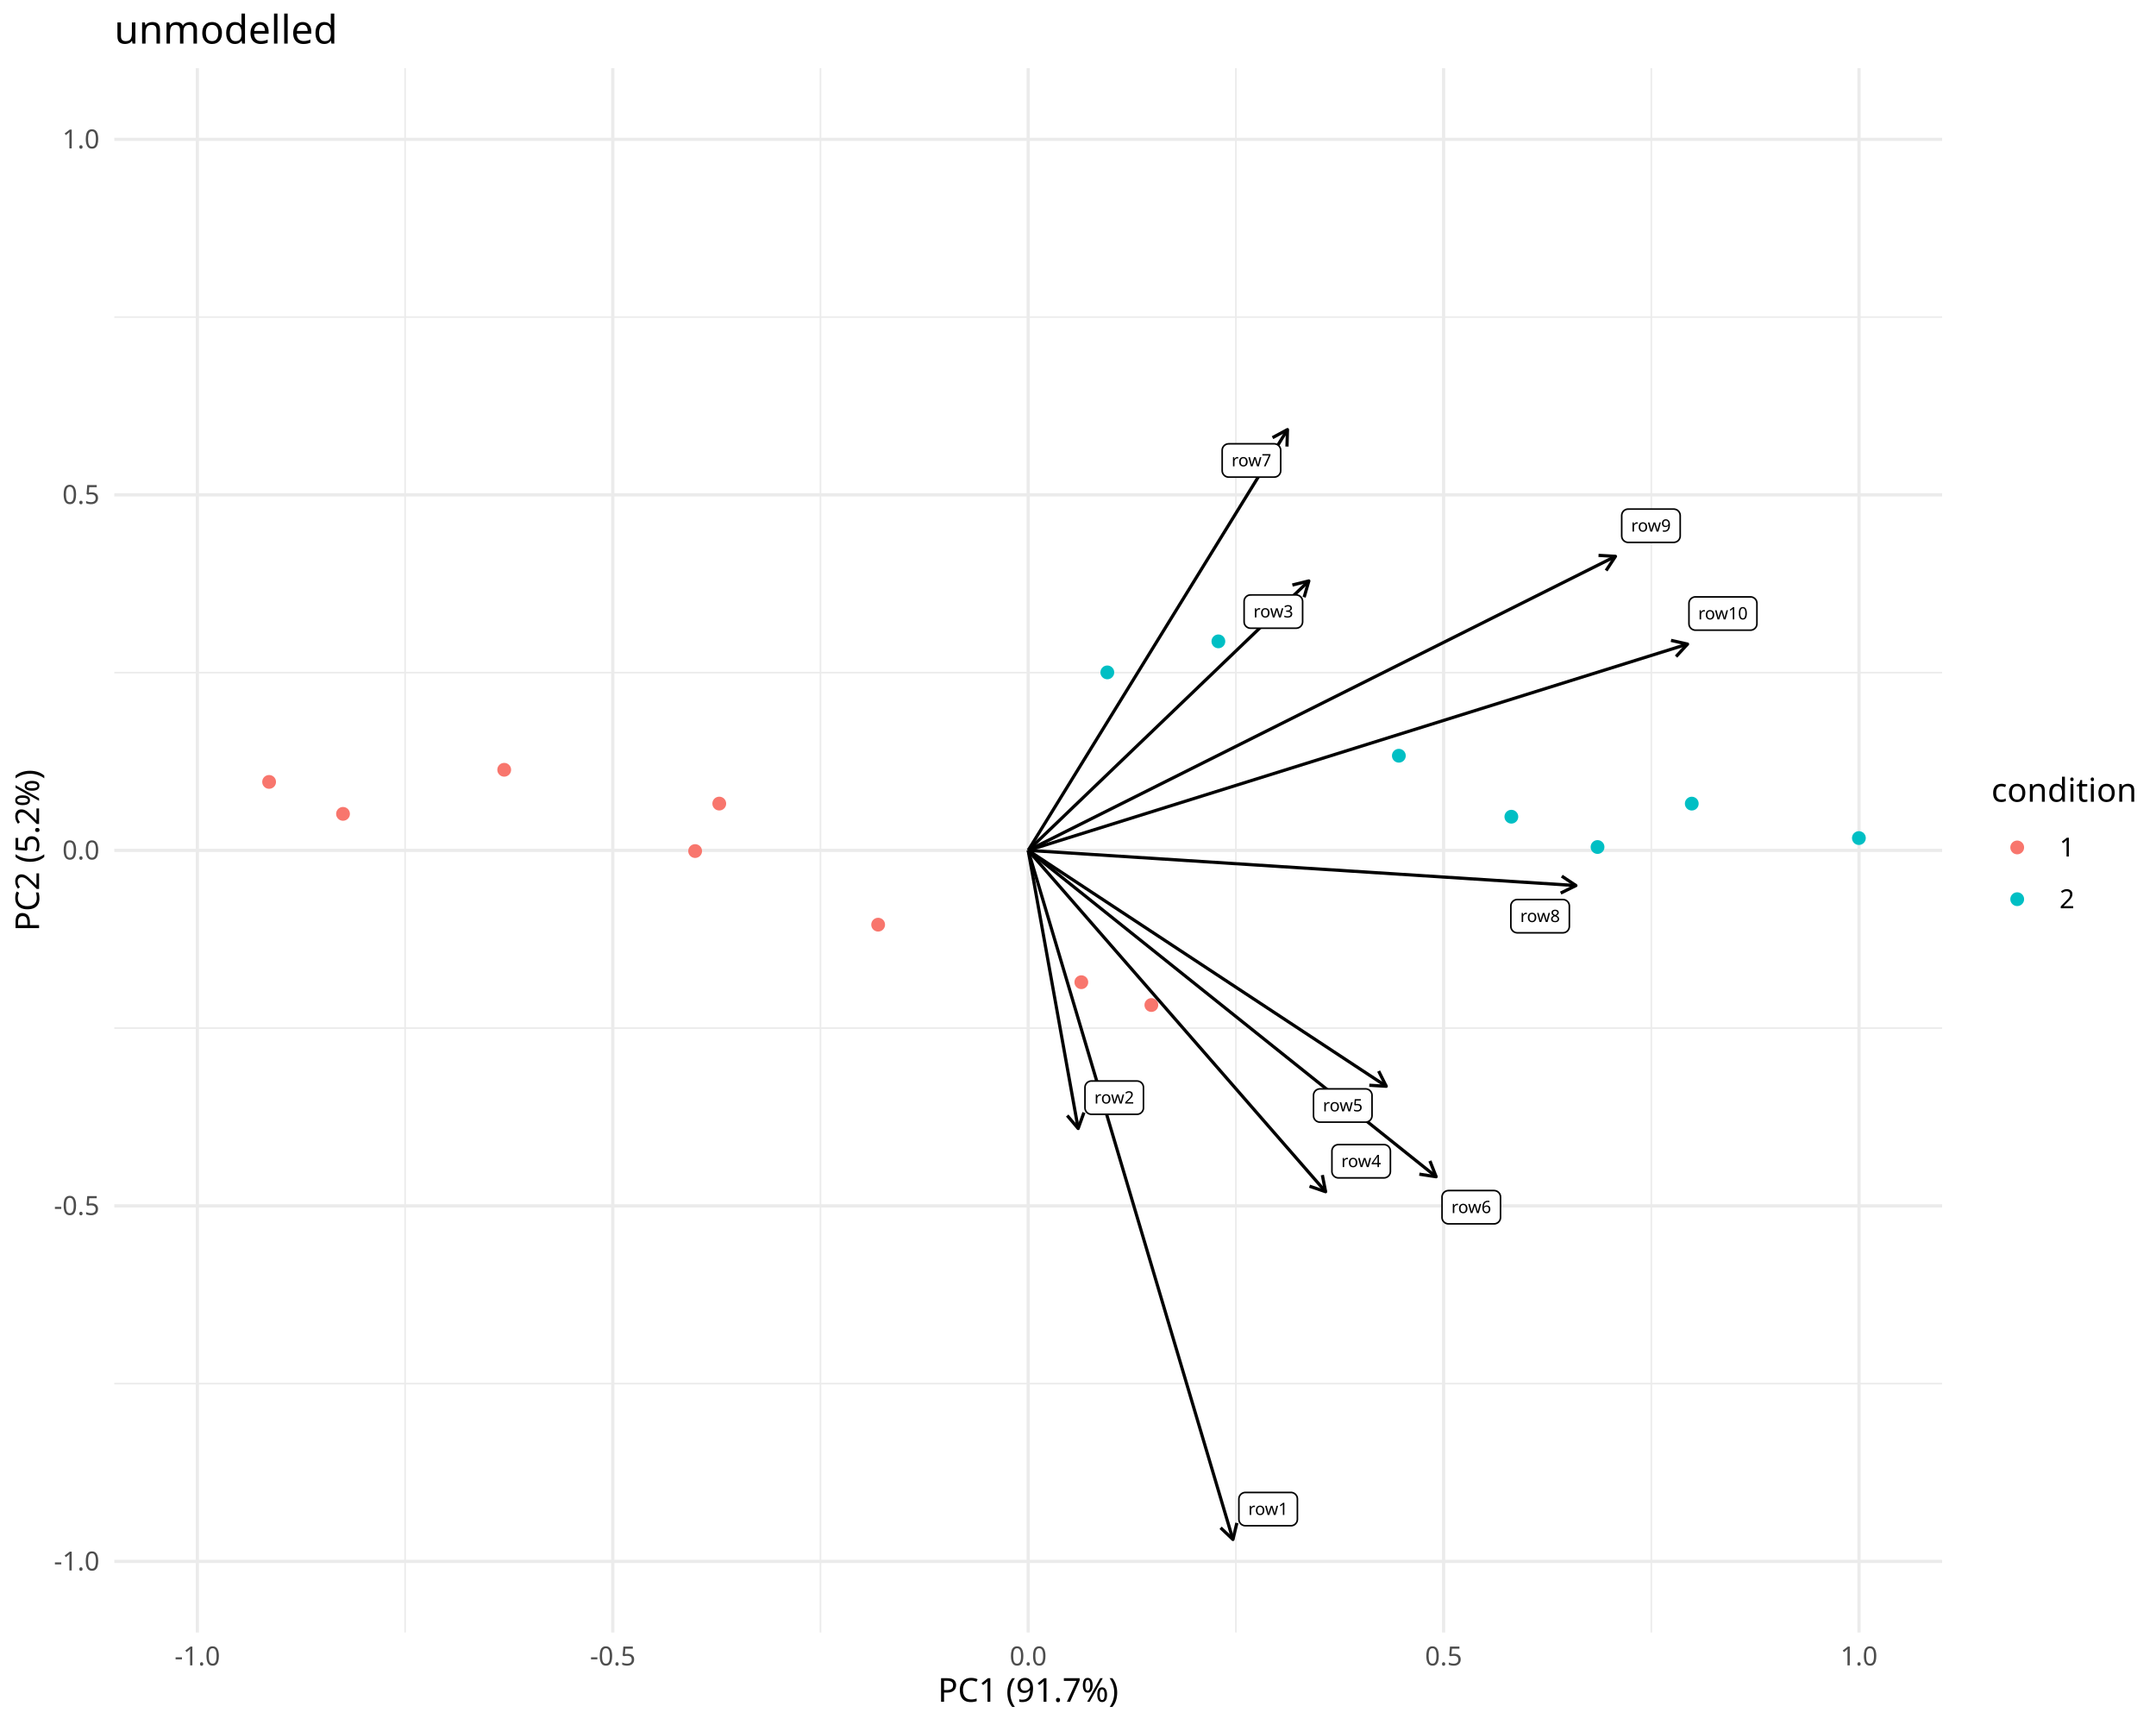
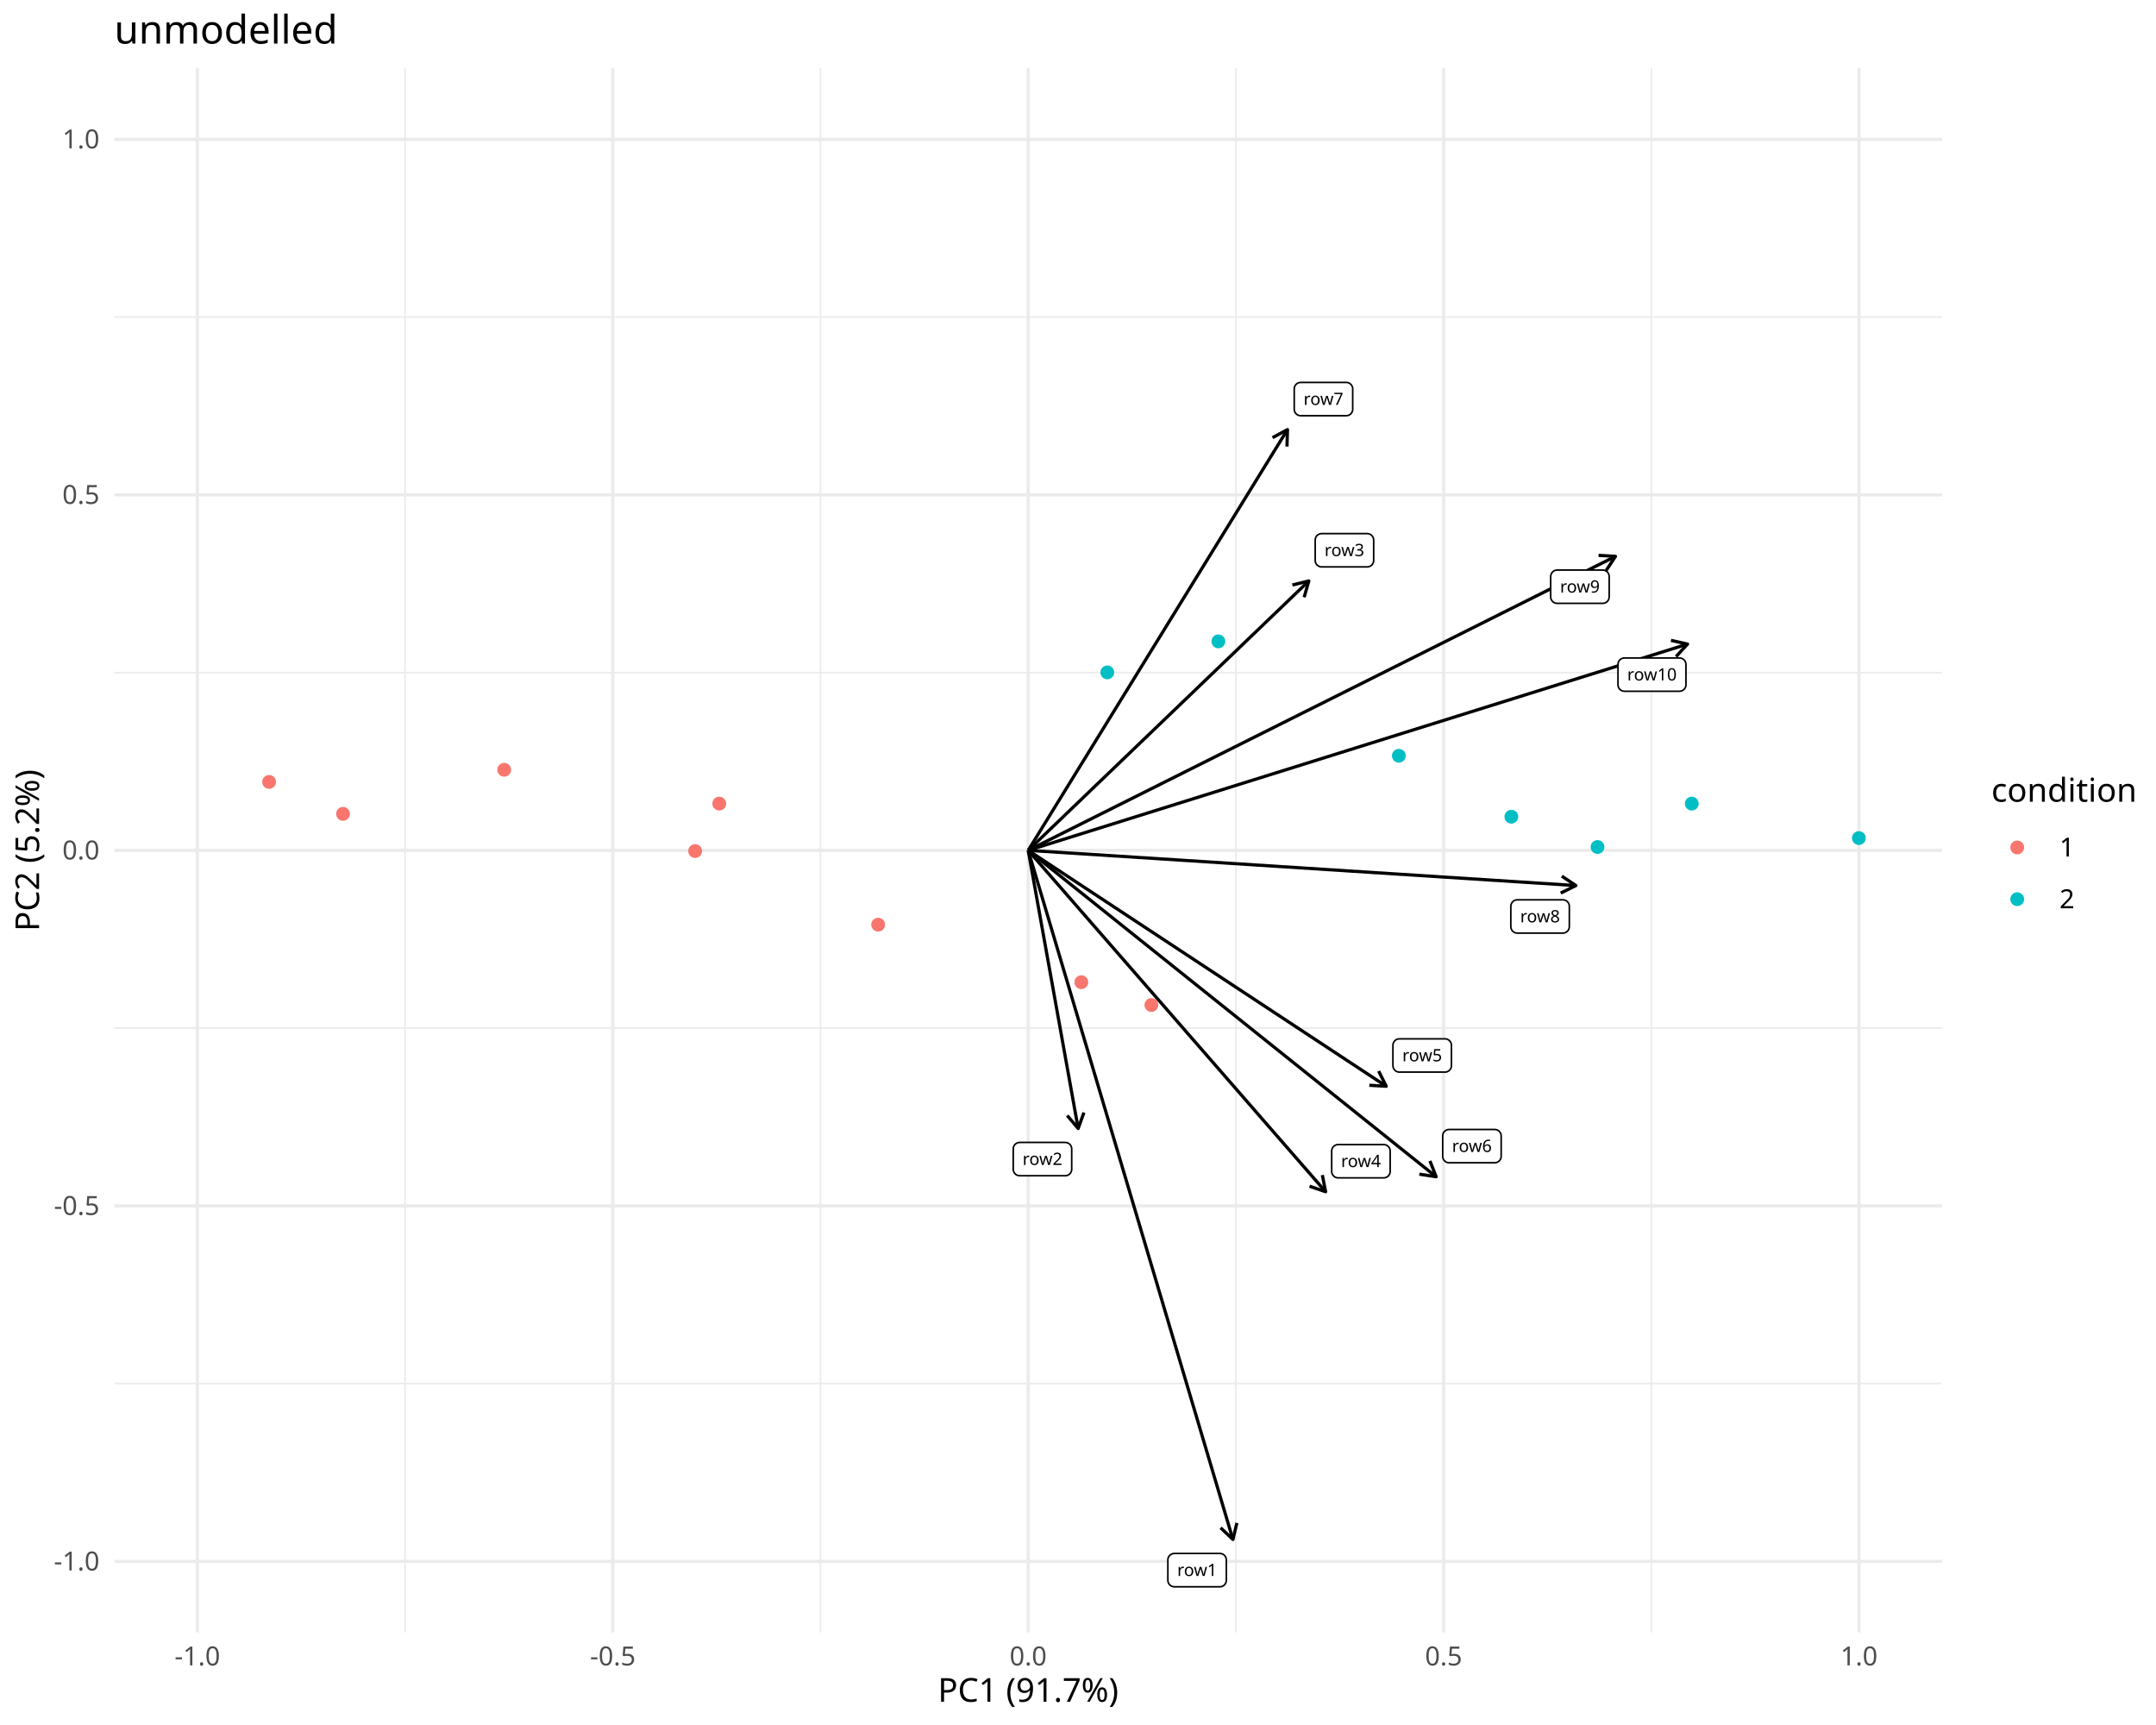
<svg xmlns="http://www.w3.org/2000/svg" class="svglite" data-engine-version="2.0" width="720.00pt" height="576.00pt" viewBox="0 0 720.00 576.00">
  <defs>
    <style type="text/css">
    .svglite line, .svglite polyline, .svglite polygon, .svglite path, .svglite rect, .svglite circle {
      fill: none;
      stroke: #000000;
      stroke-linecap: round;
      stroke-linejoin: round;
      stroke-miterlimit: 10.00;
    }
  </style>
  </defs>
  <rect width="100%" height="100%" style="stroke: none; fill: #FFFFFF;" />
  <defs>
    <clipPath id="cpMC4wMHw3MjAuMDB8MC4wMHw1NzYuMDA=">
      <rect x="0.00" y="0.00" width="720.00" height="576.00" />
    </clipPath>
  </defs>
  <g clip-path="url(#cpMC4wMHw3MjAuMDB8MC4wMHw1NzYuMDA=)">
    <rect x="0.00" y="0.00" width="720.00" height="576.00" style="stroke-width: 1.07; stroke: none; fill: #FFFFFF;" />
  </g>
  <defs>
    <clipPath id="cpMzguMTd8NjQ4LjU3fDIyLjc4fDU0NS4xMQ==">
      <rect x="38.17" y="22.78" width="610.40" height="522.33" />
    </clipPath>
  </defs>
  <g clip-path="url(#cpMzguMTd8NjQ4LjU3fDIyLjc4fDU0NS4xMQ==)">
    <polyline points="38.17,462.01 648.57,462.01 " style="stroke-width: 0.53; stroke: #EBEBEB; stroke-linecap: butt;" />
    <polyline points="38.17,343.30 648.57,343.30 " style="stroke-width: 0.53; stroke: #EBEBEB; stroke-linecap: butt;" />
    <polyline points="38.17,224.59 648.57,224.59 " style="stroke-width: 0.53; stroke: #EBEBEB; stroke-linecap: butt;" />
    <polyline points="38.17,105.88 648.57,105.88 " style="stroke-width: 0.53; stroke: #EBEBEB; stroke-linecap: butt;" />
    <polyline points="135.28,545.11 135.28,22.78 " style="stroke-width: 0.53; stroke: #EBEBEB; stroke-linecap: butt;" />
    <polyline points="274.00,545.11 274.00,22.78 " style="stroke-width: 0.53; stroke: #EBEBEB; stroke-linecap: butt;" />
    <polyline points="412.73,545.11 412.73,22.78 " style="stroke-width: 0.53; stroke: #EBEBEB; stroke-linecap: butt;" />
    <polyline points="551.46,545.11 551.46,22.78 " style="stroke-width: 0.53; stroke: #EBEBEB; stroke-linecap: butt;" />
    <polyline points="38.17,521.37 648.57,521.37 " style="stroke-width: 1.07; stroke: #EBEBEB; stroke-linecap: butt;" />
    <polyline points="38.17,402.66 648.57,402.66 " style="stroke-width: 1.07; stroke: #EBEBEB; stroke-linecap: butt;" />
    <polyline points="38.17,283.95 648.57,283.95 " style="stroke-width: 1.07; stroke: #EBEBEB; stroke-linecap: butt;" />
    <polyline points="38.17,165.24 648.57,165.24 " style="stroke-width: 1.07; stroke: #EBEBEB; stroke-linecap: butt;" />
    <polyline points="38.17,46.53 648.57,46.53 " style="stroke-width: 1.07; stroke: #EBEBEB; stroke-linecap: butt;" />
    <polyline points="65.91,545.11 65.91,22.78 " style="stroke-width: 1.07; stroke: #EBEBEB; stroke-linecap: butt;" />
    <polyline points="204.64,545.11 204.64,22.78 " style="stroke-width: 1.07; stroke: #EBEBEB; stroke-linecap: butt;" />
    <polyline points="343.37,545.11 343.37,22.78 " style="stroke-width: 1.07; stroke: #EBEBEB; stroke-linecap: butt;" />
    <polyline points="482.10,545.11 482.10,22.78 " style="stroke-width: 1.07; stroke: #EBEBEB; stroke-linecap: butt;" />
    <polyline points="620.82,545.11 620.82,22.78 " style="stroke-width: 1.07; stroke: #EBEBEB; stroke-linecap: butt;" />
    <circle cx="89.87" cy="261.09" r="1.95" style="stroke-width: 0.71; stroke: #F8766D; fill: #F8766D;" />
    <circle cx="369.79" cy="224.52" r="1.95" style="stroke-width: 0.71; stroke: #00BFC4; fill: #00BFC4;" />
    <circle cx="114.55" cy="271.76" r="1.95" style="stroke-width: 0.71; stroke: #F8766D; fill: #F8766D;" />
    <circle cx="406.88" cy="214.16" r="1.95" style="stroke-width: 0.71; stroke: #00BFC4; fill: #00BFC4;" />
    <circle cx="168.38" cy="257.04" r="1.95" style="stroke-width: 0.71; stroke: #F8766D; fill: #F8766D;" />
    <circle cx="467.15" cy="252.35" r="1.95" style="stroke-width: 0.71; stroke: #00BFC4; fill: #00BFC4;" />
    <circle cx="232.14" cy="284.18" r="1.95" style="stroke-width: 0.71; stroke: #F8766D; fill: #F8766D;" />
    <circle cx="504.72" cy="272.71" r="1.95" style="stroke-width: 0.71; stroke: #00BFC4; fill: #00BFC4;" />
    <circle cx="240.20" cy="268.33" r="1.95" style="stroke-width: 0.71; stroke: #F8766D; fill: #F8766D;" />
    <circle cx="533.50" cy="282.83" r="1.95" style="stroke-width: 0.71; stroke: #00BFC4; fill: #00BFC4;" />
    <circle cx="293.26" cy="308.76" r="1.95" style="stroke-width: 0.71; stroke: #F8766D; fill: #F8766D;" />
    <circle cx="564.97" cy="268.34" r="1.95" style="stroke-width: 0.71; stroke: #00BFC4; fill: #00BFC4;" />
    <circle cx="361.11" cy="327.97" r="1.95" style="stroke-width: 0.71; stroke: #F8766D; fill: #F8766D;" />
    <circle cx="620.78" cy="279.84" r="1.95" style="stroke-width: 0.71; stroke: #00BFC4; fill: #00BFC4;" />
    <circle cx="384.50" cy="335.59" r="1.95" style="stroke-width: 0.71; stroke: #F8766D; fill: #F8766D;" />
    <line x1="343.37" y1="283.95" x2="411.74" y2="514.05" style="stroke-width: 1.07; stroke-linecap: butt;" />
    <polyline points="407.63,510.15 411.74,514.05 413.06,508.53 " style="stroke-width: 1.07; stroke-linecap: butt;" />
    <line x1="343.37" y1="283.95" x2="360.06" y2="376.82" style="stroke-width: 1.07; stroke-linecap: butt;" />
    <polyline points="356.40,372.49 360.06,376.82 361.98,371.49 " style="stroke-width: 1.07; stroke-linecap: butt;" />
    <line x1="343.37" y1="283.95" x2="437.09" y2="193.98" style="stroke-width: 1.07; stroke-linecap: butt;" />
    <polyline points="435.52,199.43 437.09,193.98 431.59,195.34 " style="stroke-width: 1.07; stroke-linecap: butt;" />
    <line x1="343.37" y1="283.95" x2="442.69" y2="397.93" style="stroke-width: 1.07; stroke-linecap: butt;" />
    <polyline points="437.32,396.09 442.69,397.93 441.60,392.37 " style="stroke-width: 1.07; stroke-linecap: butt;" />
    <line x1="343.37" y1="283.95" x2="462.94" y2="362.72" style="stroke-width: 1.07; stroke-linecap: butt;" />
    <polyline points="457.28,362.38 462.94,362.72 460.40,357.65 " style="stroke-width: 1.07; stroke-linecap: butt;" />
    <line x1="343.37" y1="283.95" x2="479.60" y2="392.93" style="stroke-width: 1.07; stroke-linecap: butt;" />
    <polyline points="473.99,392.07 479.60,392.93 477.53,387.65 " style="stroke-width: 1.07; stroke-linecap: butt;" />
    <line x1="343.37" y1="283.95" x2="429.95" y2="143.45" style="stroke-width: 1.07; stroke-linecap: butt;" />
    <polyline points="429.79,149.11 429.95,143.45 424.96,146.14 " style="stroke-width: 1.07; stroke-linecap: butt;" />
    <line x1="343.37" y1="283.95" x2="526.28" y2="295.70" style="stroke-width: 1.07; stroke-linecap: butt;" />
    <polyline points="521.20,298.21 526.28,295.70 521.56,292.55 " style="stroke-width: 1.07; stroke-linecap: butt;" />
    <line x1="343.37" y1="283.95" x2="539.49" y2="185.77" style="stroke-width: 1.07; stroke-linecap: butt;" />
    <polyline points="536.37,190.51 539.49,185.77 533.83,185.44 " style="stroke-width: 1.07; stroke-linecap: butt;" />
    <line x1="343.37" y1="283.95" x2="563.56" y2="215.07" style="stroke-width: 1.07; stroke-linecap: butt;" />
    <polyline points="559.72,219.24 563.56,215.07 558.03,213.83 " style="stroke-width: 1.07; stroke-linecap: butt;" />
-     <polygon points="415.89,509.46 431.11,509.46 431.02,509.46 431.37,509.45 431.71,509.38 432.03,509.25 432.34,509.08 432.60,508.86 432.83,508.60 433.02,508.31 433.16,507.99 433.24,507.65 433.27,507.30 433.27,507.30 433.27,500.51 433.27,500.51 433.24,500.16 433.16,499.82 433.02,499.50 432.83,499.21 432.60,498.95 432.34,498.73 432.03,498.56 431.71,498.43 431.37,498.36 431.11,498.35 415.89,498.35 416.15,498.36 415.81,498.35 415.46,498.39 415.13,498.49 414.81,498.64 414.53,498.83 414.28,499.07 414.07,499.35 413.90,499.66 413.79,499.99 413.74,500.33 413.73,500.51 413.73,507.30 413.74,507.13 413.74,507.48 413.79,507.82 413.90,508.15 414.07,508.46 414.28,508.74 414.53,508.98 414.81,509.17 415.13,509.32 415.46,509.42 415.81,509.46 " style="stroke-width: 0.53; fill: #FFFFFF;" />
-     <text x="423.50" y="505.86" text-anchor="middle" style="font-size: 5.69px; font-family: sans;" textLength="12.34px" lengthAdjust="spacingAndGlyphs">row1</text>
-     <polygon points="364.49,372.08 379.70,372.08 379.62,372.08 379.96,372.06 380.31,371.99 380.63,371.87 380.93,371.69 381.20,371.47 381.43,371.21 381.62,370.92 381.75,370.60 381.84,370.26 381.86,369.92 381.86,369.92 381.86,363.12 381.86,363.12 381.84,362.77 381.75,362.44 381.62,362.12 381.43,361.82 381.20,361.56 380.93,361.34 380.63,361.17 380.31,361.05 379.96,360.98 379.70,360.96 364.49,360.96 364.75,360.98 364.40,360.96 364.06,361.00 363.72,361.10 363.41,361.25 363.12,361.45 362.87,361.69 362.66,361.97 362.50,362.27 362.39,362.60 362.34,362.95 362.33,363.12 362.33,369.92 362.34,369.74 362.34,370.09 362.39,370.43 362.50,370.76 362.66,371.07 362.87,371.35 363.12,371.59 363.41,371.79 363.72,371.94 364.06,372.03 364.40,372.08 " style="stroke-width: 0.53; fill: #FFFFFF;" />
-     <text x="372.10" y="368.48" text-anchor="middle" style="font-size: 5.69px; font-family: sans;" textLength="12.34px" lengthAdjust="spacingAndGlyphs">row2</text>
-     <polygon points="417.63,209.77 432.85,209.77 432.76,209.77 433.11,209.75 433.45,209.68 433.77,209.56 434.07,209.39 434.34,209.17 434.57,208.91 434.76,208.61 434.89,208.29 434.98,207.96 435.01,207.61 435.01,207.61 435.01,200.81 435.01,200.81 434.98,200.47 434.89,200.13 434.76,199.81 434.57,199.52 434.34,199.26 434.07,199.04 433.77,198.86 433.45,198.74 433.11,198.67 432.85,198.65 417.63,198.65 417.89,198.67 417.54,198.66 417.20,198.70 416.86,198.79 416.55,198.94 416.26,199.14 416.01,199.38 415.80,199.66 415.64,199.97 415.53,200.30 415.48,200.64 415.47,200.81 415.47,207.61 415.48,207.44 415.48,207.78 415.53,208.13 415.64,208.46 415.80,208.76 416.01,209.04 416.26,209.28 416.55,209.48 416.86,209.63 417.20,209.73 417.54,209.77 " style="stroke-width: 0.53; fill: #FFFFFF;" />
-     <text x="425.24" y="206.17" text-anchor="middle" style="font-size: 5.69px; font-family: sans;" textLength="12.34px" lengthAdjust="spacingAndGlyphs">row3</text>
-     <polygon points="446.96,393.31 462.17,393.31 462.08,393.31 462.43,393.30 462.77,393.23 463.10,393.10 463.40,392.93 463.67,392.71 463.90,392.45 464.08,392.16 464.22,391.84 464.30,391.50 464.33,391.15 464.33,391.15 464.33,384.36 464.33,384.36 464.30,384.01 464.22,383.67 464.08,383.35 463.90,383.06 463.67,382.80 463.40,382.58 463.10,382.40 462.77,382.28 462.43,382.21 462.17,382.20 446.96,382.20 447.22,382.21 446.87,382.20 446.52,382.24 446.19,382.34 445.88,382.48 445.59,382.68 445.34,382.92 445.13,383.20 444.97,383.51 444.86,383.84 444.80,384.18 444.80,384.36 444.80,391.15 444.80,390.98 444.80,391.33 444.86,391.67 444.97,392.00 445.13,392.31 445.34,392.58 445.59,392.82 445.88,393.02 446.19,393.17 446.52,393.27 446.87,393.31 " style="stroke-width: 0.53; fill: #FFFFFF;" />
-     <text x="454.56" y="389.71" text-anchor="middle" style="font-size: 5.69px; font-family: sans;" textLength="12.34px" lengthAdjust="spacingAndGlyphs">row4</text>
-     <polygon points="440.81,374.70 456.03,374.70 455.94,374.70 456.29,374.69 456.63,374.62 456.95,374.49 457.25,374.32 457.52,374.10 457.75,373.84 457.94,373.55 458.07,373.23 458.16,372.89 458.19,372.54 458.19,372.54 458.19,365.75 458.19,365.75 458.16,365.40 458.07,365.06 457.94,364.74 457.75,364.45 457.52,364.19 457.25,363.97 456.95,363.79 456.63,363.67 456.29,363.60 456.03,363.59 440.81,363.59 441.07,363.60 440.72,363.59 440.38,363.63 440.04,363.73 439.73,363.88 439.44,364.07 439.19,364.31 438.98,364.59 438.82,364.90 438.71,365.23 438.66,365.57 438.65,365.75 438.65,372.54 438.66,372.37 438.66,372.72 438.71,373.06 438.82,373.39 438.98,373.70 439.19,373.97 439.44,374.22 439.73,374.41 440.04,374.56 440.38,374.66 440.72,374.70 " style="stroke-width: 0.53; fill: #FFFFFF;" />
-     <text x="448.42" y="371.10" text-anchor="middle" style="font-size: 5.69px; font-family: sans;" textLength="12.34px" lengthAdjust="spacingAndGlyphs">row5</text>
-     <polygon points="483.73,408.66 498.94,408.66 498.86,408.66 499.20,408.65 499.54,408.58 499.87,408.45 500.17,408.28 500.44,408.06 500.67,407.80 500.86,407.50 500.99,407.19 501.07,406.85 501.10,406.50 501.10,406.50 501.10,399.70 501.10,399.70 501.07,399.36 500.99,399.02 500.86,398.70 500.67,398.41 500.44,398.15 500.17,397.93 499.87,397.75 499.54,397.63 499.20,397.56 498.94,397.54 483.73,397.54 483.99,397.56 483.64,397.55 483.29,397.59 482.96,397.69 482.65,397.83 482.36,398.03 482.11,398.27 481.90,398.55 481.74,398.86 481.63,399.19 481.57,399.53 481.57,399.70 481.57,406.50 481.57,406.33 481.57,406.67 481.63,407.02 481.74,407.35 481.90,407.66 482.11,407.93 482.36,408.17 482.65,408.37 482.96,408.52 483.29,408.62 483.64,408.66 " style="stroke-width: 0.53; fill: #FFFFFF;" />
-     <text x="491.33" y="405.06" text-anchor="middle" style="font-size: 5.69px; font-family: sans;" textLength="12.34px" lengthAdjust="spacingAndGlyphs">row6</text>
-     <polygon points="410.31,159.31 425.53,159.31 425.44,159.31 425.79,159.29 426.13,159.22 426.45,159.10 426.75,158.93 427.02,158.71 427.25,158.45 427.44,158.15 427.58,157.83 427.66,157.50 427.69,157.15 427.69,157.15 427.69,150.35 427.69,150.35 427.66,150.01 427.58,149.67 427.44,149.35 427.25,149.06 427.02,148.80 426.75,148.58 426.45,148.40 426.13,148.28 425.79,148.21 425.53,148.19 410.31,148.19 410.57,148.21 410.22,148.20 409.88,148.24 409.55,148.33 409.23,148.48 408.95,148.68 408.69,148.92 408.49,149.20 408.32,149.51 408.21,149.84 408.16,150.18 408.15,150.35 408.15,157.15 408.16,156.98 408.16,157.32 408.21,157.67 408.32,158.00 408.49,158.30 408.69,158.58 408.95,158.82 409.23,159.02 409.55,159.17 409.88,159.27 410.22,159.31 " style="stroke-width: 0.53; fill: #FFFFFF;" />
-     <text x="417.92" y="155.71" text-anchor="middle" style="font-size: 5.69px; font-family: sans;" textLength="12.34px" lengthAdjust="spacingAndGlyphs">row7</text>
-     <polygon points="506.71,311.48 521.93,311.48 521.84,311.48 522.19,311.46 522.53,311.39 522.85,311.27 523.16,311.10 523.42,310.88 523.65,310.62 523.84,310.32 523.98,310.00 524.06,309.66 524.09,309.32 524.09,309.32 524.09,302.52 524.09,302.52 524.06,302.18 523.98,301.84 523.84,301.52 523.65,301.22 523.42,300.96 523.16,300.74 522.85,300.57 522.53,300.45 522.19,300.38 521.93,300.36 506.71,300.36 506.97,300.38 506.63,300.36 506.28,300.41 505.95,300.50 505.63,300.65 505.35,300.85 505.10,301.09 504.89,301.37 504.72,301.68 504.61,302.00 504.56,302.35 504.55,302.52 504.55,309.32 504.56,309.14 504.56,309.49 504.61,309.83 504.72,310.16 504.89,310.47 505.10,310.75 505.35,310.99 505.63,311.19 505.95,311.34 506.28,311.43 506.63,311.48 " style="stroke-width: 0.53; fill: #FFFFFF;" />
-     <text x="514.32" y="307.88" text-anchor="middle" style="font-size: 5.69px; font-family: sans;" textLength="12.34px" lengthAdjust="spacingAndGlyphs">row8</text>
-     <polygon points="543.73,181.11 558.95,181.11 558.86,181.11 559.21,181.09 559.55,181.02 559.87,180.90 560.17,180.73 560.44,180.51 560.67,180.25 560.86,179.95 560.99,179.63 561.08,179.30 561.11,178.95 561.11,178.95 561.11,172.15 561.11,172.15 561.08,171.81 560.99,171.47 560.86,171.15 560.67,170.85 560.44,170.59 560.17,170.37 559.87,170.20 559.55,170.08 559.21,170.01 558.95,169.99 543.73,169.99 543.99,170.01 543.64,169.99 543.30,170.04 542.96,170.13 542.65,170.28 542.36,170.48 542.11,170.72 541.90,171.00 541.74,171.31 541.63,171.64 541.58,171.98 541.57,172.15 541.57,178.95 541.58,178.77 541.58,179.12 541.63,179.47 541.74,179.80 541.90,180.10 542.11,180.38 542.36,180.62 542.65,180.82 542.96,180.97 543.30,181.07 543.64,181.11 " style="stroke-width: 0.53; fill: #FFFFFF;" />
-     <text x="551.34" y="177.51" text-anchor="middle" style="font-size: 5.69px; font-family: sans;" textLength="12.34px" lengthAdjust="spacingAndGlyphs">row9</text>
-     <polygon points="566.19,210.42 584.57,210.42 584.49,210.42 584.83,210.41 585.17,210.34 585.50,210.21 585.80,210.04 586.07,209.82 586.30,209.56 586.49,209.27 586.62,208.95 586.70,208.61 586.73,208.26 586.73,208.26 586.73,201.47 586.73,201.47 586.70,201.12 586.62,200.78 586.49,200.46 586.30,200.17 586.07,199.91 585.80,199.69 585.50,199.51 585.17,199.39 584.83,199.32 584.57,199.31 566.19,199.31 566.45,199.32 566.10,199.31 565.76,199.35 565.43,199.45 565.11,199.60 564.83,199.79 564.58,200.03 564.37,200.31 564.20,200.62 564.09,200.95 564.04,201.29 564.03,201.47 564.03,208.26 564.04,208.09 564.04,208.44 564.09,208.78 564.20,209.11 564.37,209.42 564.58,209.69 564.83,209.94 565.11,210.13 565.43,210.28 565.76,210.38 566.10,210.42 " style="stroke-width: 0.53; fill: #FFFFFF;" />
-     <text x="575.38" y="206.82" text-anchor="middle" style="font-size: 5.69px; font-family: sans;" textLength="15.50px" lengthAdjust="spacingAndGlyphs">row10</text>
+     <polygon points="392.17,529.84 407.38,529.84 407.29,529.84 407.64,529.82 407.98,529.75 408.31,529.63 408.61,529.46 408.88,529.24 409.11,528.98 409.29,528.68 409.43,528.36 409.51,528.02 409.54,527.68 409.54,527.68 409.54,520.88 409.54,520.88 409.51,520.54 409.43,520.20 409.29,519.88 409.11,519.58 408.88,519.32 408.61,519.10 408.31,518.93 407.98,518.81 407.64,518.74 407.38,518.72 392.17,518.72 392.43,518.74 392.08,518.72 391.73,518.77 391.40,518.86 391.09,519.01 390.80,519.21 390.55,519.45 390.34,519.73 390.18,520.04 390.07,520.36 390.01,520.71 390.01,520.88 390.01,527.68 390.01,527.50 390.01,527.85 390.07,528.19 390.18,528.52 390.34,528.83 390.55,529.11 390.80,529.35 391.09,529.55 391.40,529.70 391.73,529.79 392.08,529.84 " style="stroke-width: 0.53; fill: #FFFFFF;" />
+     <text x="399.77" y="526.24" text-anchor="middle" style="font-size: 5.69px; font-family: sans;" textLength="12.34px" lengthAdjust="spacingAndGlyphs">row1</text>
+     <polygon points="340.53,392.59 355.74,392.59 355.66,392.59 356.00,392.58 356.34,392.51 356.67,392.38 356.97,392.21 357.24,391.99 357.47,391.73 357.65,391.43 357.79,391.11 357.87,390.78 357.90,390.43 357.90,390.43 357.90,383.63 357.90,383.63 357.87,383.29 357.79,382.95 357.65,382.63 357.47,382.34 357.24,382.08 356.97,381.86 356.67,381.68 356.34,381.56 356.00,381.49 355.74,381.47 340.53,381.47 340.79,381.49 340.44,381.48 340.09,381.52 339.76,381.62 339.45,381.76 339.16,381.96 338.91,382.20 338.70,382.48 338.54,382.79 338.43,383.12 338.37,383.46 338.37,383.63 338.37,390.43 338.37,390.26 338.37,390.60 338.43,390.95 338.54,391.28 338.70,391.59 338.91,391.86 339.16,392.10 339.45,392.30 339.76,392.45 340.09,392.55 340.44,392.59 " style="stroke-width: 0.53; fill: #FFFFFF;" />
+     <text x="348.13" y="388.99" text-anchor="middle" style="font-size: 5.69px; font-family: sans;" textLength="12.34px" lengthAdjust="spacingAndGlyphs">row2</text>
+     <polygon points="441.37,189.29 456.58,189.29 456.49,189.29 456.84,189.28 457.18,189.21 457.51,189.08 457.81,188.91 458.08,188.69 458.31,188.43 458.49,188.14 458.63,187.82 458.71,187.48 458.74,187.13 458.74,187.13 458.74,180.34 458.74,180.34 458.71,179.99 458.63,179.65 458.49,179.33 458.31,179.04 458.08,178.78 457.81,178.56 457.51,178.39 457.18,178.26 456.84,178.19 456.58,178.18 441.37,178.18 441.63,178.19 441.28,178.18 440.93,178.22 440.60,178.32 440.29,178.47 440.00,178.66 439.75,178.90 439.54,179.18 439.38,179.49 439.27,179.82 439.21,180.16 439.21,180.34 439.21,187.13 439.21,186.96 439.21,187.31 439.27,187.65 439.38,187.98 439.54,188.29 439.75,188.57 440.00,188.81 440.29,189.00 440.60,189.15 440.93,189.25 441.28,189.29 " style="stroke-width: 0.53; fill: #FFFFFF;" />
+     <text x="448.97" y="185.69" text-anchor="middle" style="font-size: 5.69px; font-family: sans;" textLength="12.34px" lengthAdjust="spacingAndGlyphs">row3</text>
+     <polygon points="446.88,393.30 462.09,393.30 462.01,393.30 462.35,393.29 462.69,393.22 463.02,393.09 463.32,392.92 463.59,392.70 463.82,392.44 464.01,392.15 464.14,391.83 464.23,391.49 464.25,391.14 464.25,391.14 464.25,384.35 464.25,384.35 464.23,384.00 464.14,383.66 464.01,383.34 463.82,383.05 463.59,382.79 463.32,382.57 463.02,382.39 462.69,382.27 462.35,382.20 462.09,382.19 446.88,382.19 447.14,382.20 446.79,382.19 446.45,382.23 446.11,382.33 445.80,382.47 445.51,382.67 445.26,382.91 445.05,383.19 444.89,383.50 444.78,383.83 444.72,384.17 444.72,384.35 444.72,391.14 444.72,390.97 444.72,391.32 444.78,391.66 444.89,391.99 445.05,392.30 445.26,392.57 445.51,392.81 445.80,393.01 446.11,393.16 446.45,393.26 446.79,393.30 " style="stroke-width: 0.53; fill: #FFFFFF;" />
+     <text x="454.49" y="389.70" text-anchor="middle" style="font-size: 5.69px; font-family: sans;" textLength="12.34px" lengthAdjust="spacingAndGlyphs">row4</text>
+     <polygon points="467.33,357.99 482.55,357.99 482.46,357.99 482.81,357.98 483.15,357.91 483.47,357.78 483.78,357.61 484.05,357.39 484.28,357.13 484.46,356.84 484.60,356.52 484.68,356.18 484.71,355.83 484.71,355.83 484.71,349.04 484.71,349.04 484.68,348.69 484.60,348.35 484.46,348.03 484.28,347.74 484.05,347.48 483.78,347.26 483.47,347.09 483.15,346.96 482.81,346.89 482.55,346.88 467.33,346.88 467.59,346.89 467.25,346.88 466.90,346.92 466.57,347.02 466.25,347.17 465.97,347.36 465.72,347.60 465.51,347.88 465.35,348.19 465.24,348.52 465.18,348.86 465.17,349.04 465.17,355.83 465.18,355.66 465.18,356.01 465.24,356.35 465.35,356.68 465.51,356.99 465.72,357.27 465.97,357.51 466.25,357.70 466.57,357.85 466.90,357.95 467.25,357.99 " style="stroke-width: 0.53; fill: #FFFFFF;" />
+     <text x="474.94" y="354.39" text-anchor="middle" style="font-size: 5.69px; font-family: sans;" textLength="12.34px" lengthAdjust="spacingAndGlyphs">row5</text>
+     <polygon points="483.95,388.26 499.16,388.26 499.07,388.26 499.42,388.25 499.76,388.18 500.09,388.05 500.39,387.88 500.66,387.66 500.89,387.40 501.07,387.10 501.21,386.79 501.29,386.45 501.32,386.10 501.32,386.10 501.32,379.30 501.32,379.30 501.29,378.96 501.21,378.62 501.07,378.30 500.89,378.01 500.66,377.75 500.39,377.53 500.09,377.35 499.76,377.23 499.42,377.16 499.16,377.14 483.95,377.14 484.21,377.16 483.86,377.15 483.51,377.19 483.18,377.29 482.87,377.43 482.58,377.63 482.33,377.87 482.12,378.15 481.96,378.46 481.85,378.79 481.79,379.13 481.79,379.30 481.79,386.10 481.79,385.93 481.79,386.27 481.85,386.62 481.96,386.95 482.12,387.26 482.33,387.53 482.58,387.77 482.87,387.97 483.18,388.12 483.51,388.22 483.86,388.26 " style="stroke-width: 0.53; fill: #FFFFFF;" />
+     <text x="491.55" y="384.66" text-anchor="middle" style="font-size: 5.69px; font-family: sans;" textLength="12.34px" lengthAdjust="spacingAndGlyphs">row6</text>
+     <polygon points="434.37,138.81 449.58,138.81 449.49,138.81 449.84,138.80 450.18,138.73 450.51,138.60 450.81,138.43 451.08,138.21 451.31,137.95 451.49,137.66 451.63,137.34 451.71,137.00 451.74,136.65 451.74,136.65 451.74,129.86 451.74,129.86 451.71,129.51 451.63,129.17 451.49,128.85 451.31,128.56 451.08,128.30 450.81,128.08 450.51,127.90 450.18,127.78 449.84,127.71 449.58,127.70 434.37,127.70 434.63,127.71 434.28,127.70 433.93,127.74 433.60,127.84 433.29,127.99 433.00,128.18 432.75,128.42 432.54,128.70 432.38,129.01 432.27,129.34 432.21,129.68 432.21,129.86 432.21,136.65 432.21,136.48 432.21,136.83 432.27,137.17 432.38,137.50 432.54,137.81 432.75,138.08 433.00,138.33 433.29,138.52 433.60,138.67 433.93,138.77 434.28,138.81 " style="stroke-width: 0.53; fill: #FFFFFF;" />
+     <text x="441.97" y="135.21" text-anchor="middle" style="font-size: 5.69px; font-family: sans;" textLength="12.34px" lengthAdjust="spacingAndGlyphs">row7</text>
+     <polygon points="506.70,311.58 521.92,311.58 521.83,311.57 522.18,311.56 522.52,311.49 522.84,311.37 523.15,311.19 523.41,310.97 523.65,310.71 523.83,310.42 523.97,310.10 524.05,309.76 524.08,309.42 524.08,309.42 524.08,302.62 524.08,302.62 524.05,302.27 523.97,301.94 523.83,301.62 523.65,301.32 523.41,301.06 523.15,300.84 522.84,300.67 522.52,300.54 522.18,300.47 521.92,300.46 506.70,300.46 506.96,300.47 506.62,300.46 506.27,300.50 505.94,300.60 505.62,300.75 505.34,300.95 505.09,301.19 504.88,301.46 504.72,301.77 504.61,302.10 504.55,302.45 504.54,302.62 504.54,309.42 504.55,309.24 504.55,309.59 504.61,309.93 504.72,310.26 504.88,310.57 505.09,310.85 505.34,311.09 505.62,311.29 505.94,311.44 506.27,311.53 506.62,311.57 " style="stroke-width: 0.53; fill: #FFFFFF;" />
+     <text x="514.31" y="307.98" text-anchor="middle" style="font-size: 5.69px; font-family: sans;" textLength="12.34px" lengthAdjust="spacingAndGlyphs">row8</text>
+     <polygon points="520.01,201.47 535.23,201.47 535.14,201.47 535.49,201.45 535.83,201.38 536.16,201.26 536.46,201.09 536.73,200.87 536.96,200.61 537.14,200.31 537.28,199.99 537.36,199.66 537.39,199.31 537.39,199.31 537.39,192.51 537.39,192.51 537.36,192.17 537.28,191.83 537.14,191.51 536.96,191.22 536.73,190.96 536.46,190.74 536.16,190.56 535.83,190.44 535.49,190.37 535.23,190.35 520.01,190.35 520.27,190.37 519.93,190.36 519.58,190.40 519.25,190.49 518.93,190.64 518.65,190.84 518.40,191.08 518.19,191.36 518.03,191.67 517.92,192.00 517.86,192.34 517.85,192.51 517.85,199.31 517.86,199.14 517.86,199.48 517.92,199.83 518.03,200.16 518.19,200.46 518.40,200.74 518.65,200.98 518.93,201.18 519.25,201.33 519.58,201.43 519.93,201.47 " style="stroke-width: 0.53; fill: #FFFFFF;" />
+     <text x="527.62" y="197.87" text-anchor="middle" style="font-size: 5.69px; font-family: sans;" textLength="12.34px" lengthAdjust="spacingAndGlyphs">row9</text>
+     <polygon points="542.49,230.82 560.87,230.82 560.78,230.82 561.13,230.81 561.47,230.74 561.79,230.61 562.09,230.44 562.36,230.22 562.59,229.96 562.78,229.67 562.92,229.35 563.00,229.01 563.03,228.66 563.03,228.66 563.03,221.87 563.03,221.87 563.00,221.52 562.92,221.18 562.78,220.86 562.59,220.57 562.36,220.31 562.09,220.09 561.79,219.91 561.47,219.79 561.13,219.72 560.87,219.71 542.49,219.71 542.75,219.72 542.40,219.71 542.05,219.75 541.72,219.85 541.41,219.99 541.12,220.19 540.87,220.43 540.66,220.71 540.50,221.02 540.39,221.35 540.33,221.69 540.33,221.87 540.33,228.66 540.33,228.49 540.33,228.84 540.39,229.18 540.50,229.51 540.66,229.82 540.87,230.09 541.12,230.33 541.41,230.53 541.72,230.68 542.05,230.78 542.40,230.82 " style="stroke-width: 0.53; fill: #FFFFFF;" />
+     <text x="551.68" y="227.22" text-anchor="middle" style="font-size: 5.69px; font-family: sans;" textLength="15.50px" lengthAdjust="spacingAndGlyphs">row10</text>
  </g>
  <g clip-path="url(#cpMC4wMHw3MjAuMDB8MC4wMHw1NzYuMDA=)">
    <text x="33.24" y="524.40" text-anchor="end" style="font-size: 8.80px; fill: #4D4D4D; font-family: sans;" textLength="15.16px" lengthAdjust="spacingAndGlyphs">-1.0</text>
    <text x="33.24" y="405.69" text-anchor="end" style="font-size: 8.80px; fill: #4D4D4D; font-family: sans;" textLength="15.16px" lengthAdjust="spacingAndGlyphs">-0.5</text>
    <text x="33.24" y="286.98" text-anchor="end" style="font-size: 8.80px; fill: #4D4D4D; font-family: sans;" textLength="12.23px" lengthAdjust="spacingAndGlyphs">0.0</text>
    <text x="33.24" y="168.26" text-anchor="end" style="font-size: 8.80px; fill: #4D4D4D; font-family: sans;" textLength="12.23px" lengthAdjust="spacingAndGlyphs">0.5</text>
    <text x="33.24" y="49.55" text-anchor="end" style="font-size: 8.80px; fill: #4D4D4D; font-family: sans;" textLength="12.23px" lengthAdjust="spacingAndGlyphs">1.0</text>
    <text x="65.91" y="556.10" text-anchor="middle" style="font-size: 8.80px; fill: #4D4D4D; font-family: sans;" textLength="15.16px" lengthAdjust="spacingAndGlyphs">-1.0</text>
    <text x="204.64" y="556.10" text-anchor="middle" style="font-size: 8.80px; fill: #4D4D4D; font-family: sans;" textLength="15.16px" lengthAdjust="spacingAndGlyphs">-0.5</text>
    <text x="343.37" y="556.10" text-anchor="middle" style="font-size: 8.80px; fill: #4D4D4D; font-family: sans;" textLength="12.23px" lengthAdjust="spacingAndGlyphs">0.0</text>
    <text x="482.10" y="556.10" text-anchor="middle" style="font-size: 8.80px; fill: #4D4D4D; font-family: sans;" textLength="12.23px" lengthAdjust="spacingAndGlyphs">0.5</text>
    <text x="620.82" y="556.10" text-anchor="middle" style="font-size: 8.80px; fill: #4D4D4D; font-family: sans;" textLength="12.23px" lengthAdjust="spacingAndGlyphs">1.0</text>
    <text x="343.37" y="568.24" text-anchor="middle" style="font-size: 11.00px; font-family: sans;" textLength="62.98px" lengthAdjust="spacingAndGlyphs">PC1 (91.7%)</text>
    <text transform="translate(13.05,283.95) rotate(-90)" text-anchor="middle" style="font-size: 11.00px; font-family: sans;" textLength="56.86px" lengthAdjust="spacingAndGlyphs">PC2 (5.2%)</text>
    <text x="665.01" y="267.71" style="font-size: 11.00px; font-family: sans;" textLength="44.04px" lengthAdjust="spacingAndGlyphs">condition</text>
    <circle cx="673.65" cy="282.97" r="1.95" style="stroke-width: 0.71; stroke: #F8766D; fill: #F8766D;" />
    <circle cx="673.65" cy="300.25" r="1.95" style="stroke-width: 0.71; stroke: #00BFC4; fill: #00BFC4;" />
    <text x="687.77" y="286.00" style="font-size: 8.80px; font-family: sans;" textLength="4.89px" lengthAdjust="spacingAndGlyphs">1</text>
    <text x="687.77" y="303.28" style="font-size: 8.80px; font-family: sans;" textLength="4.89px" lengthAdjust="spacingAndGlyphs">2</text>
    <text x="38.17" y="14.56" style="font-size: 13.20px; font-family: sans;" textLength="68.25px" lengthAdjust="spacingAndGlyphs">unmodelled</text>
  </g>
</svg>
